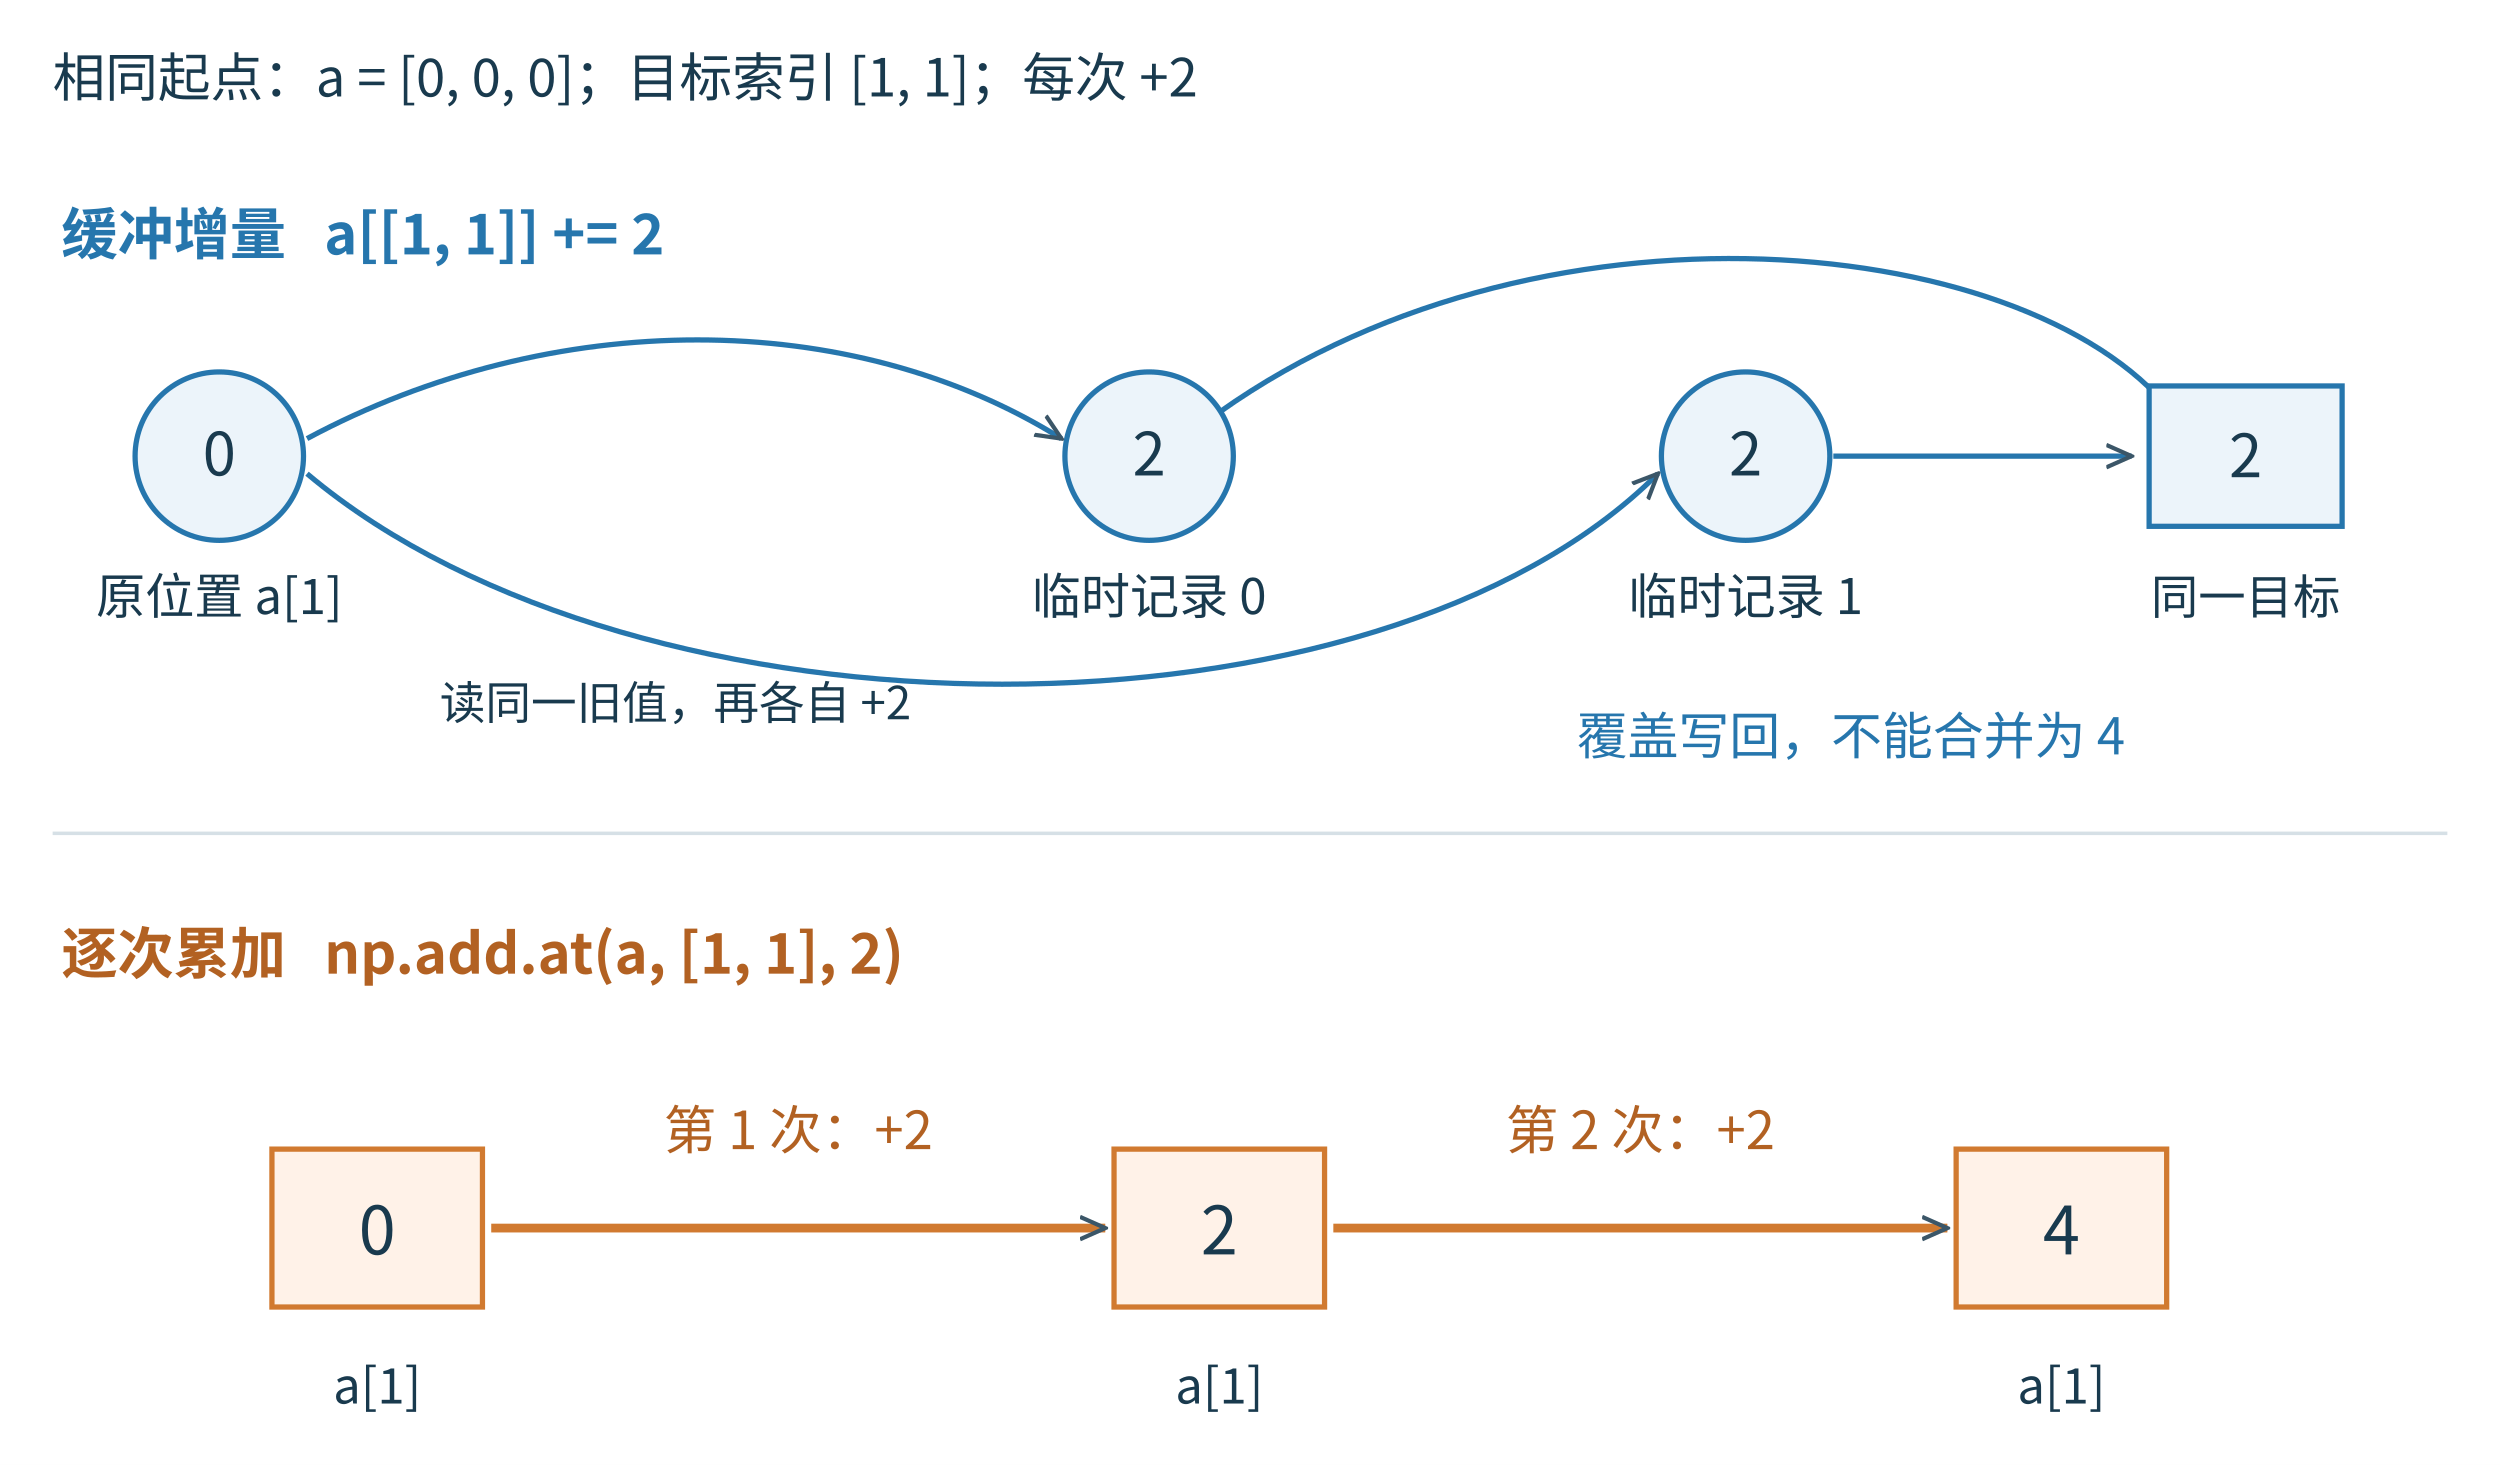
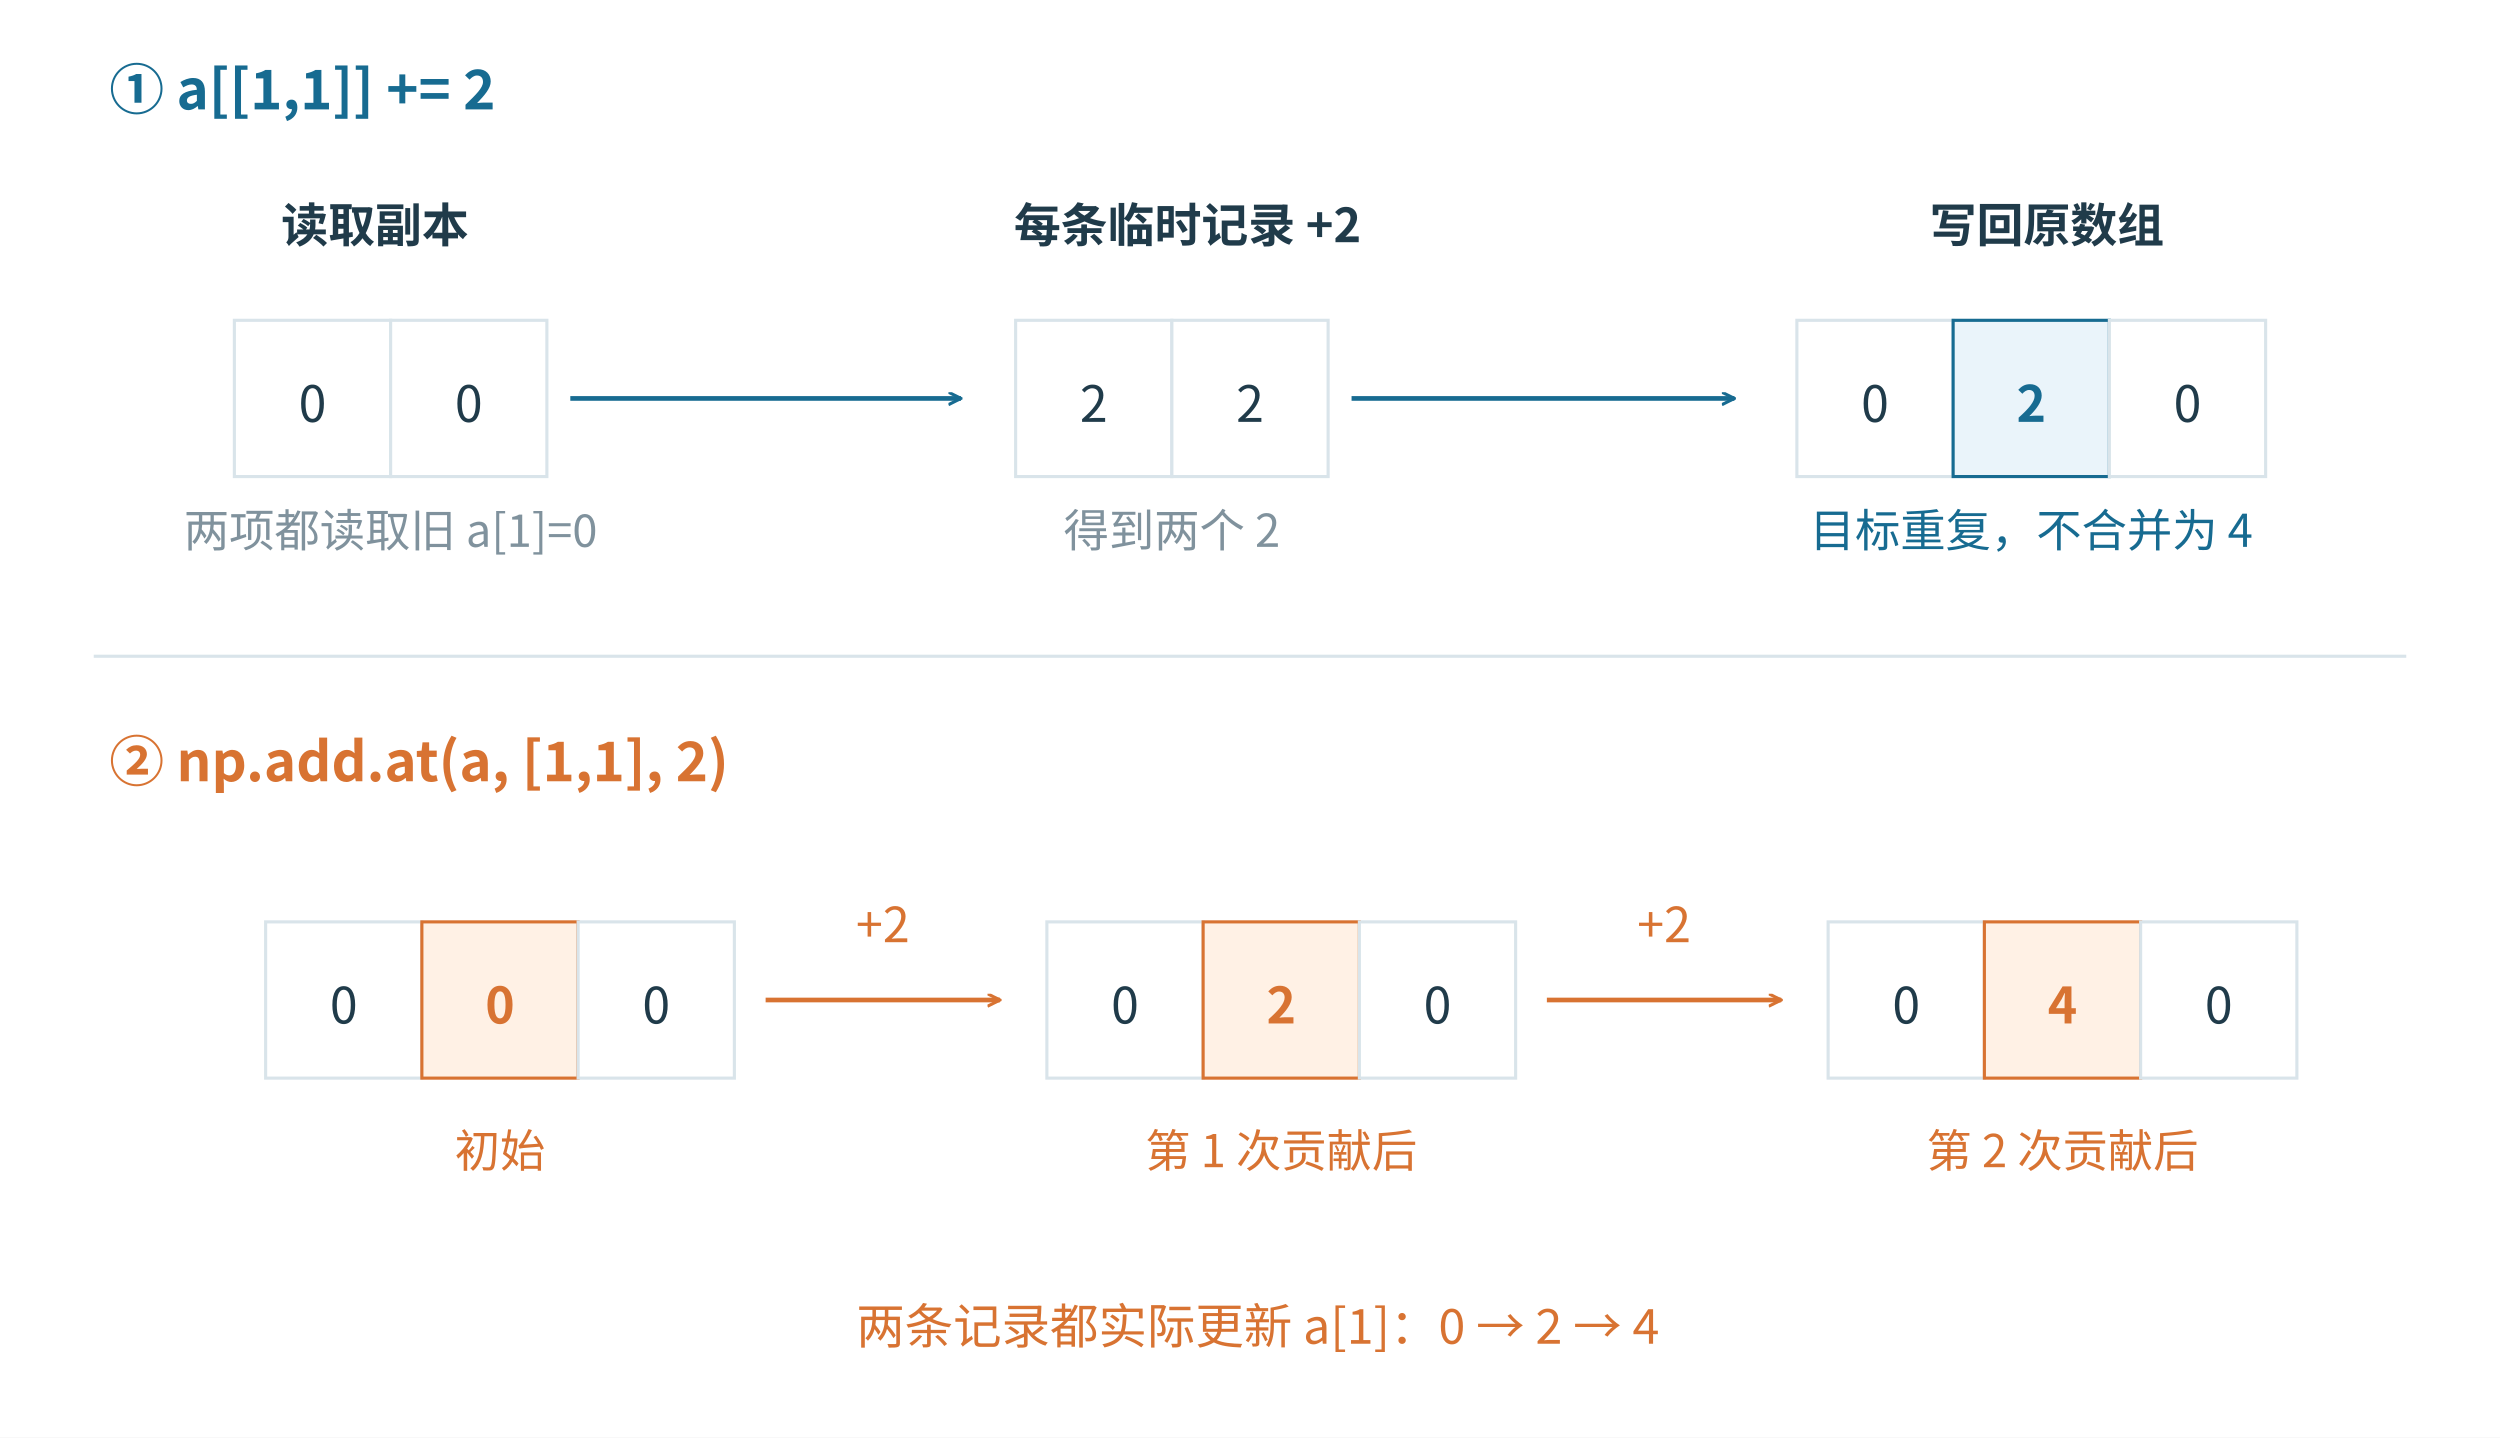
- <svg xmlns="http://www.w3.org/2000/svg" width="1425.000" height="835.000" viewBox="35.000 80.000 1425.000 835.000">
+ <svg xmlns="http://www.w3.org/2000/svg" width="1600" height="920" viewBox="0 0 1600 920" role="img">
+   <rect width="1600" height="920" fill="white" />
  <defs>
-     <marker id="arrow" viewBox="0 0 10 10" refX="9" refY="5" markerWidth="16" markerHeight="16" markerUnits="userSpaceOnUse" orient="auto-start-reverse">
-       <path d="M0,1 L9,5 L0,9" fill="none" stroke="#3b5668" stroke-width="1.5" />
+     <marker id="b" markerWidth="9" markerHeight="9" refX="8" refY="4" orient="auto" markerUnits="userSpaceOnUse">
+       <path d="M0 0 L8 4 L0 8" fill="none" stroke="#176b91" stroke-width="2" />
+     </marker>
+     <marker id="o" markerWidth="9" markerHeight="9" refX="8" refY="4" orient="auto" markerUnits="userSpaceOnUse">
+       <path d="M0 0 L8 4 L0 8" fill="none" stroke="#d87332" stroke-width="2" />
+     </marker>
+     <marker id="g" markerWidth="9" markerHeight="9" refX="8" refY="4" orient="auto" markerUnits="userSpaceOnUse">
+       <path d="M0 0 L8 4 L0 8" fill="none" stroke="#80929d" stroke-width="2" />
+     </marker>
+     <marker id="t" markerWidth="9" markerHeight="9" refX="8" refY="4" orient="auto" markerUnits="userSpaceOnUse">
+       <path d="M0 0 L8 4 L0 8" fill="none" stroke="#218579" stroke-width="2" />
    </marker>
  </defs>
-   <rect width="1425.0" height="835.0" fill="white" x="35.0" y="80.0" />
-   <g font-family="Microsoft YaHei, Noto Sans CJK SC, Arial, sans-serif" fill="#193a4e">
-     <text xml:space="preserve" x="65" y="135" font-size="30" fill="#193a4e" text-anchor="start" font-weight="400">相同起点：a = [0, 0, 0]；目标索引 [1, 1]；每次 +2</text>
-     <text xml:space="preserve" x="70" y="225" font-size="32" fill="#2676ad" text-anchor="start" font-weight="700">缓冲增量   a[[1, 1]] += 2</text>
-     <circle cx="160" cy="340" r="48" fill="#ecf4fa" stroke="#2676ad" stroke-width="3" />
-     <text xml:space="preserve" x="160" y="351" font-size="34" fill="#193a4e" text-anchor="middle" font-weight="400">0</text>
-     <text xml:space="preserve" x="160" y="430" font-size="28" fill="#193a4e" text-anchor="middle" font-weight="400">原位置 a[1]</text>
-     <circle cx="690" cy="340" r="48" fill="#ecf4fa" stroke="#2676ad" stroke-width="3" />
-     <text xml:space="preserve" x="690" y="351" font-size="34" fill="#193a4e" text-anchor="middle" font-weight="400">2</text>
-     <text xml:space="preserve" x="690" y="430" font-size="28" fill="#193a4e" text-anchor="middle" font-weight="400">临时记录 0</text>
-     <circle cx="1030" cy="340" r="48" fill="#ecf4fa" stroke="#2676ad" stroke-width="3" />
-     <text xml:space="preserve" x="1030" y="351" font-size="34" fill="#193a4e" text-anchor="middle" font-weight="400">2</text>
-     <text xml:space="preserve" x="1030" y="430" font-size="28" fill="#193a4e" text-anchor="middle" font-weight="400">临时记录 1</text>
-     <path d="M210,330 C350,255 520,255 640,330" stroke="#2676ad" stroke-width="3" fill="none" stroke-dasharray="" marker-end="url(#arrow)" />
-     <path d="M210,350 C400,510 820,510 980,350" stroke="#2676ad" stroke-width="3" fill="none" stroke-dasharray="" marker-end="url(#arrow)" />
-     <text xml:space="preserve" x="420" y="490" font-size="26" fill="#193a4e" text-anchor="middle" font-weight="400">读同一旧值，再各自 +2</text>
-     <path d="M730,315 C920,180 1210,215 1280,325" stroke="#2676ad" stroke-width="3" fill="none" stroke-dasharray="" marker-end="url(#arrow)" />
-     <path d="M1080,340 H1250" stroke="#2676ad" stroke-width="3" fill="none" stroke-dasharray="" marker-end="url(#arrow)" />
-     <rect x="1260" y="300" width="110" height="80" rx="0" fill="#ecf4fa" stroke="#2676ad" stroke-width="3" />
-     <text xml:space="preserve" x="1315" y="352" font-size="34" fill="#193a4e" text-anchor="middle" font-weight="400">2</text>
-     <text xml:space="preserve" x="1315" y="430" font-size="27" fill="#193a4e" text-anchor="middle" font-weight="400">同一目标</text>
-     <text xml:space="preserve" x="1090" y="510" font-size="29" fill="#2676ad" text-anchor="middle" font-weight="400">覆盖写回，不能合并为 4</text>
-     <line x1="65" y1="555" x2="1430" y2="555" stroke="#d6e0e6" stroke-width="2" stroke-dasharray="" />
-     <text xml:space="preserve" x="70" y="635" font-size="32" fill="#b26122" text-anchor="start" font-weight="700">逐次累加   np.add.at(a, [1, 1], 2)</text>
-     <rect x="190" y="735" width="120" height="90" rx="0" fill="#fff2e8" stroke="#d17a30" stroke-width="3" />
-     <text xml:space="preserve" x="250" y="795" font-size="38" fill="#193a4e" text-anchor="middle" font-weight="400">0</text>
-     <text xml:space="preserve" x="250" y="880" font-size="28" fill="#193a4e" text-anchor="middle" font-weight="400">a[1]</text>
-     <rect x="670" y="735" width="120" height="90" rx="0" fill="#fff2e8" stroke="#d17a30" stroke-width="3" />
-     <text xml:space="preserve" x="730" y="795" font-size="38" fill="#193a4e" text-anchor="middle" font-weight="400">2</text>
-     <text xml:space="preserve" x="730" y="880" font-size="28" fill="#193a4e" text-anchor="middle" font-weight="400">a[1]</text>
-     <rect x="1150" y="735" width="120" height="90" rx="0" fill="#fff2e8" stroke="#d17a30" stroke-width="3" />
-     <text xml:space="preserve" x="1210" y="795" font-size="38" fill="#193a4e" text-anchor="middle" font-weight="400">4</text>
-     <text xml:space="preserve" x="1210" y="880" font-size="28" fill="#193a4e" text-anchor="middle" font-weight="400">a[1]</text>
-     <line x1="315" y1="780" x2="665" y2="780" stroke="#d17a30" stroke-width="5" stroke-dasharray="" marker-end="url(#arrow)" />
-     <line x1="795" y1="780" x2="1145" y2="780" stroke="#d17a30" stroke-width="5" stroke-dasharray="" marker-end="url(#arrow)" />
-     <text xml:space="preserve" x="490" y="735" font-size="30" fill="#b26122" text-anchor="middle" font-weight="400">第 1 次：+2</text>
-     <text xml:space="preserve" x="970" y="735" font-size="30" fill="#b26122" text-anchor="middle" font-weight="400">第 2 次：+2</text>
+   <g font-family="Microsoft YaHei, Noto Sans CJK SC, sans-serif">
+     <text x="70" y="70" font-size="35" fill="#176b91" text-anchor="start" font-weight="700">① a[[1,1]] += 2</text>
+     <text x="240" y="155" font-size="30" fill="#203b4a" text-anchor="middle" font-weight="700">读取副本</text>
+     <text x="760" y="155" font-size="30" fill="#203b4a" text-anchor="middle" font-weight="700">每条临时记录 +2</text>
+     <text x="1310" y="155" font-size="30" fill="#203b4a" text-anchor="middle" font-weight="700">写回原数组</text>
+     <rect x="150" y="205" width="100" height="100" rx="0" fill="white" stroke="#d9e4ea" stroke-width="2" />
+     <text x="200.0" y="270.0" font-size="32" fill="#203b4a" text-anchor="middle" font-weight="400">0</text>
+     <rect x="250" y="205" width="100" height="100" rx="0" fill="white" stroke="#d9e4ea" stroke-width="2" />
+     <text x="300.0" y="270.0" font-size="32" fill="#203b4a" text-anchor="middle" font-weight="400">0</text>
+     <rect x="650" y="205" width="100" height="100" rx="0" fill="white" stroke="#d9e4ea" stroke-width="2" />
+     <text x="700.0" y="270.0" font-size="32" fill="#203b4a" text-anchor="middle" font-weight="400">2</text>
+     <rect x="750" y="205" width="100" height="100" rx="0" fill="white" stroke="#d9e4ea" stroke-width="2" />
+     <text x="800.0" y="270.0" font-size="32" fill="#203b4a" text-anchor="middle" font-weight="400">2</text>
+     <rect x="1150" y="205" width="100" height="100" rx="0" fill="white" stroke="#d9e4ea" stroke-width="2" />
+     <text x="1200.0" y="270.0" font-size="32" fill="#203b4a" text-anchor="middle" font-weight="400">0</text>
+     <rect x="1250" y="205" width="100" height="100" rx="0" fill="#eaf4fa" stroke="#176b91" stroke-width="2" />
+     <text x="1300.0" y="270.0" font-size="32" fill="#176b91" text-anchor="middle" font-weight="700">2</text>
+     <rect x="1350" y="205" width="100" height="100" rx="0" fill="white" stroke="#d9e4ea" stroke-width="2" />
+     <text x="1400.0" y="270.0" font-size="32" fill="#203b4a" text-anchor="middle" font-weight="400">0</text>
+     <line x1="365" y1="255" x2="615" y2="255" stroke="#176b91" stroke-width="3" marker-end="url(#b)" />
+     <line x1="865" y1="255" x2="1110" y2="255" stroke="#176b91" stroke-width="3" marker-end="url(#b)" />
+     <text x="250" y="350" font-size="29" fill="#80929d" text-anchor="middle" font-weight="400">两项都读取旧 a[1]=0</text>
+     <text x="750" y="350" font-size="29" fill="#80929d" text-anchor="middle" font-weight="400">得到两个 2</text>
+     <text x="1300" y="350" font-size="29" fill="#176b91" text-anchor="middle" font-weight="400">目标重复，不合并为 4</text>
+     <line x1="60" y1="420" x2="1540" y2="420" stroke="#d9e4ea" stroke-width="2" />
+     <text x="70" y="500" font-size="35" fill="#d87332" text-anchor="start" font-weight="700">② np.add.at(a, [1,1], 2)</text>
+     <rect x="170" y="590" width="100" height="100" rx="0" fill="white" stroke="#d9e4ea" stroke-width="2" />
+     <text x="220.0" y="655.0" font-size="32" fill="#203b4a" text-anchor="middle" font-weight="400">0</text>
+     <rect x="270" y="590" width="100" height="100" rx="0" fill="#fff1e5" stroke="#d87332" stroke-width="2" />
+     <text x="320.0" y="655.0" font-size="32" fill="#d87332" text-anchor="middle" font-weight="700">0</text>
+     <rect x="370" y="590" width="100" height="100" rx="0" fill="white" stroke="#d9e4ea" stroke-width="2" />
+     <text x="420.0" y="655.0" font-size="32" fill="#203b4a" text-anchor="middle" font-weight="400">0</text>
+     <text x="320" y="747" font-size="29" fill="#d87332" text-anchor="middle" font-weight="400">初始</text>
+     <line x1="490" y1="640" x2="640" y2="640" stroke="#d87332" stroke-width="3" marker-end="url(#o)" />
+     <text x="565" y="603" font-size="31" fill="#d87332" text-anchor="middle" font-weight="400">+2</text>
+     <rect x="670" y="590" width="100" height="100" rx="0" fill="white" stroke="#d9e4ea" stroke-width="2" />
+     <text x="720.0" y="655.0" font-size="32" fill="#203b4a" text-anchor="middle" font-weight="400">0</text>
+     <rect x="770" y="590" width="100" height="100" rx="0" fill="#fff1e5" stroke="#d87332" stroke-width="2" />
+     <text x="820.0" y="655.0" font-size="32" fill="#d87332" text-anchor="middle" font-weight="700">2</text>
+     <rect x="870" y="590" width="100" height="100" rx="0" fill="white" stroke="#d9e4ea" stroke-width="2" />
+     <text x="920.0" y="655.0" font-size="32" fill="#203b4a" text-anchor="middle" font-weight="400">0</text>
+     <text x="820" y="747" font-size="29" fill="#d87332" text-anchor="middle" font-weight="400">第 1 次贡献后</text>
+     <line x1="990" y1="640" x2="1140" y2="640" stroke="#d87332" stroke-width="3" marker-end="url(#o)" />
+     <text x="1065" y="603" font-size="31" fill="#d87332" text-anchor="middle" font-weight="400">+2</text>
+     <rect x="1170" y="590" width="100" height="100" rx="0" fill="white" stroke="#d9e4ea" stroke-width="2" />
+     <text x="1220.0" y="655.0" font-size="32" fill="#203b4a" text-anchor="middle" font-weight="400">0</text>
+     <rect x="1270" y="590" width="100" height="100" rx="0" fill="#fff1e5" stroke="#d87332" stroke-width="2" />
+     <text x="1320.0" y="655.0" font-size="32" fill="#d87332" text-anchor="middle" font-weight="700">4</text>
+     <rect x="1370" y="590" width="100" height="100" rx="0" fill="white" stroke="#d9e4ea" stroke-width="2" />
+     <text x="1420.0" y="655.0" font-size="32" fill="#203b4a" text-anchor="middle" font-weight="400">0</text>
+     <text x="1320" y="747" font-size="29" fill="#d87332" text-anchor="middle" font-weight="400">第 2 次贡献后</text>
+     <text x="805" y="860" font-size="31" fill="#d87332" text-anchor="middle" font-weight="400">两条记录都实际更新 a[1]：0 → 2 → 4</text>
  </g>
</svg>
